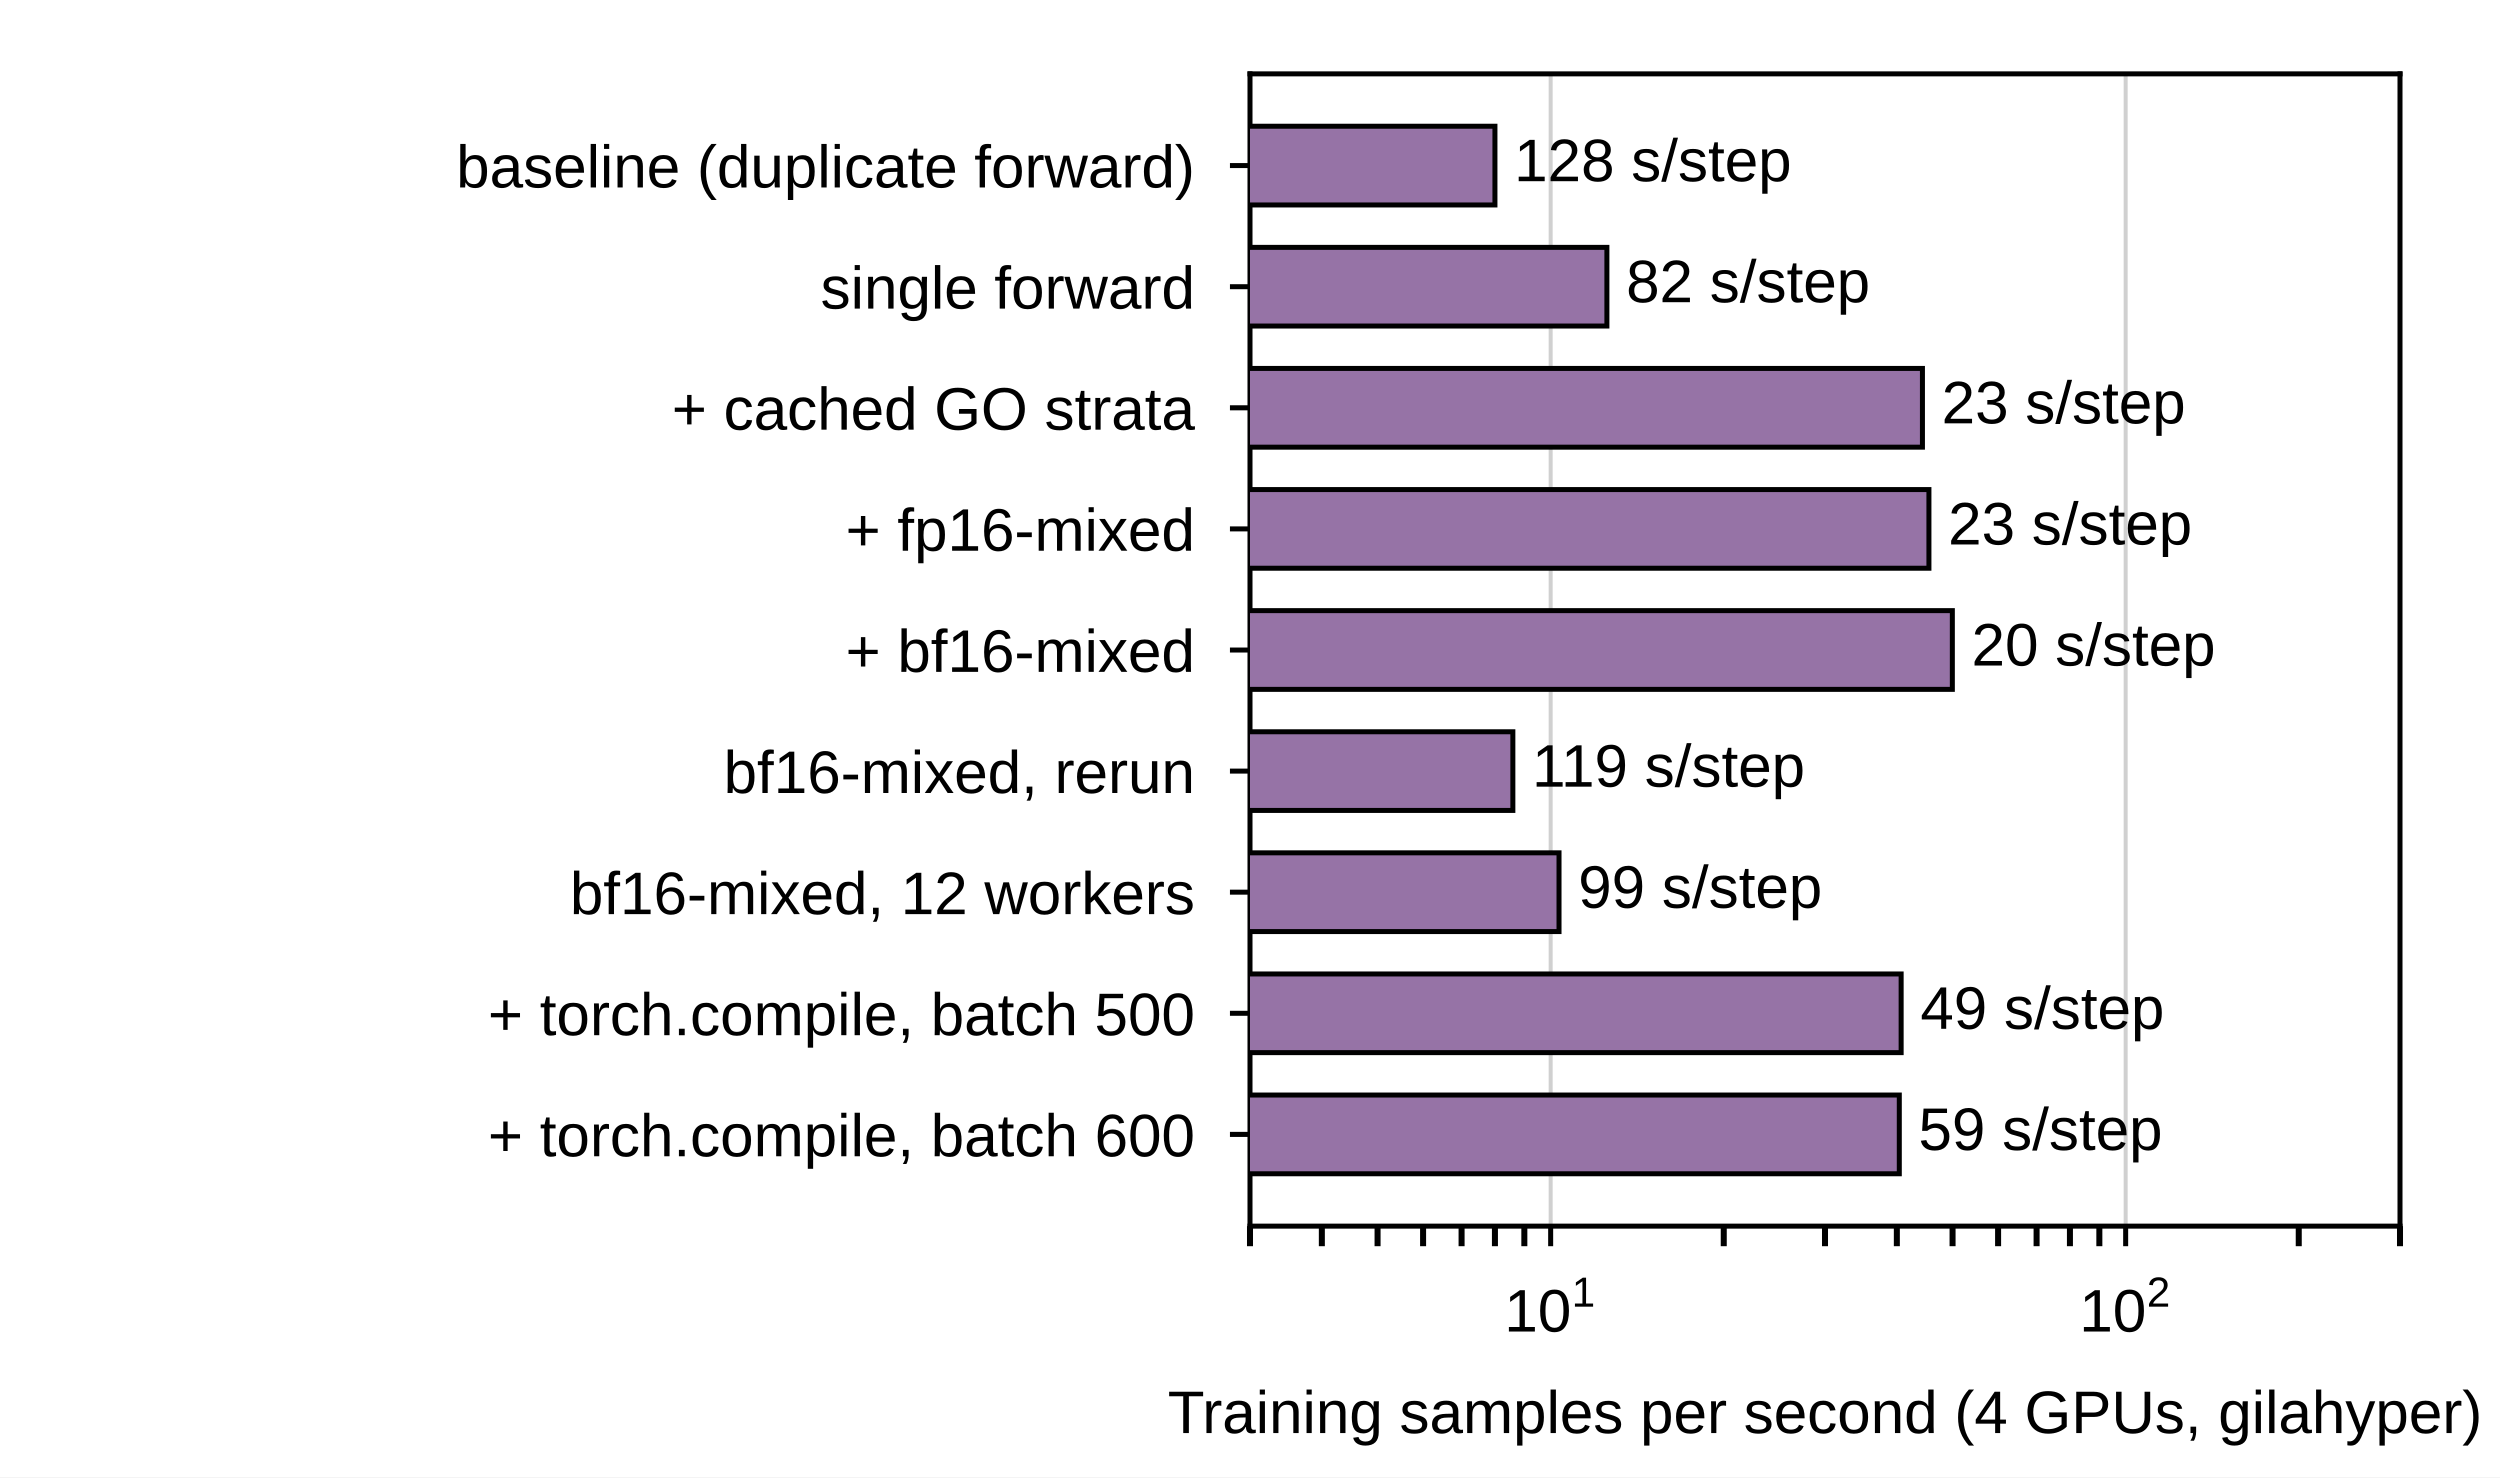
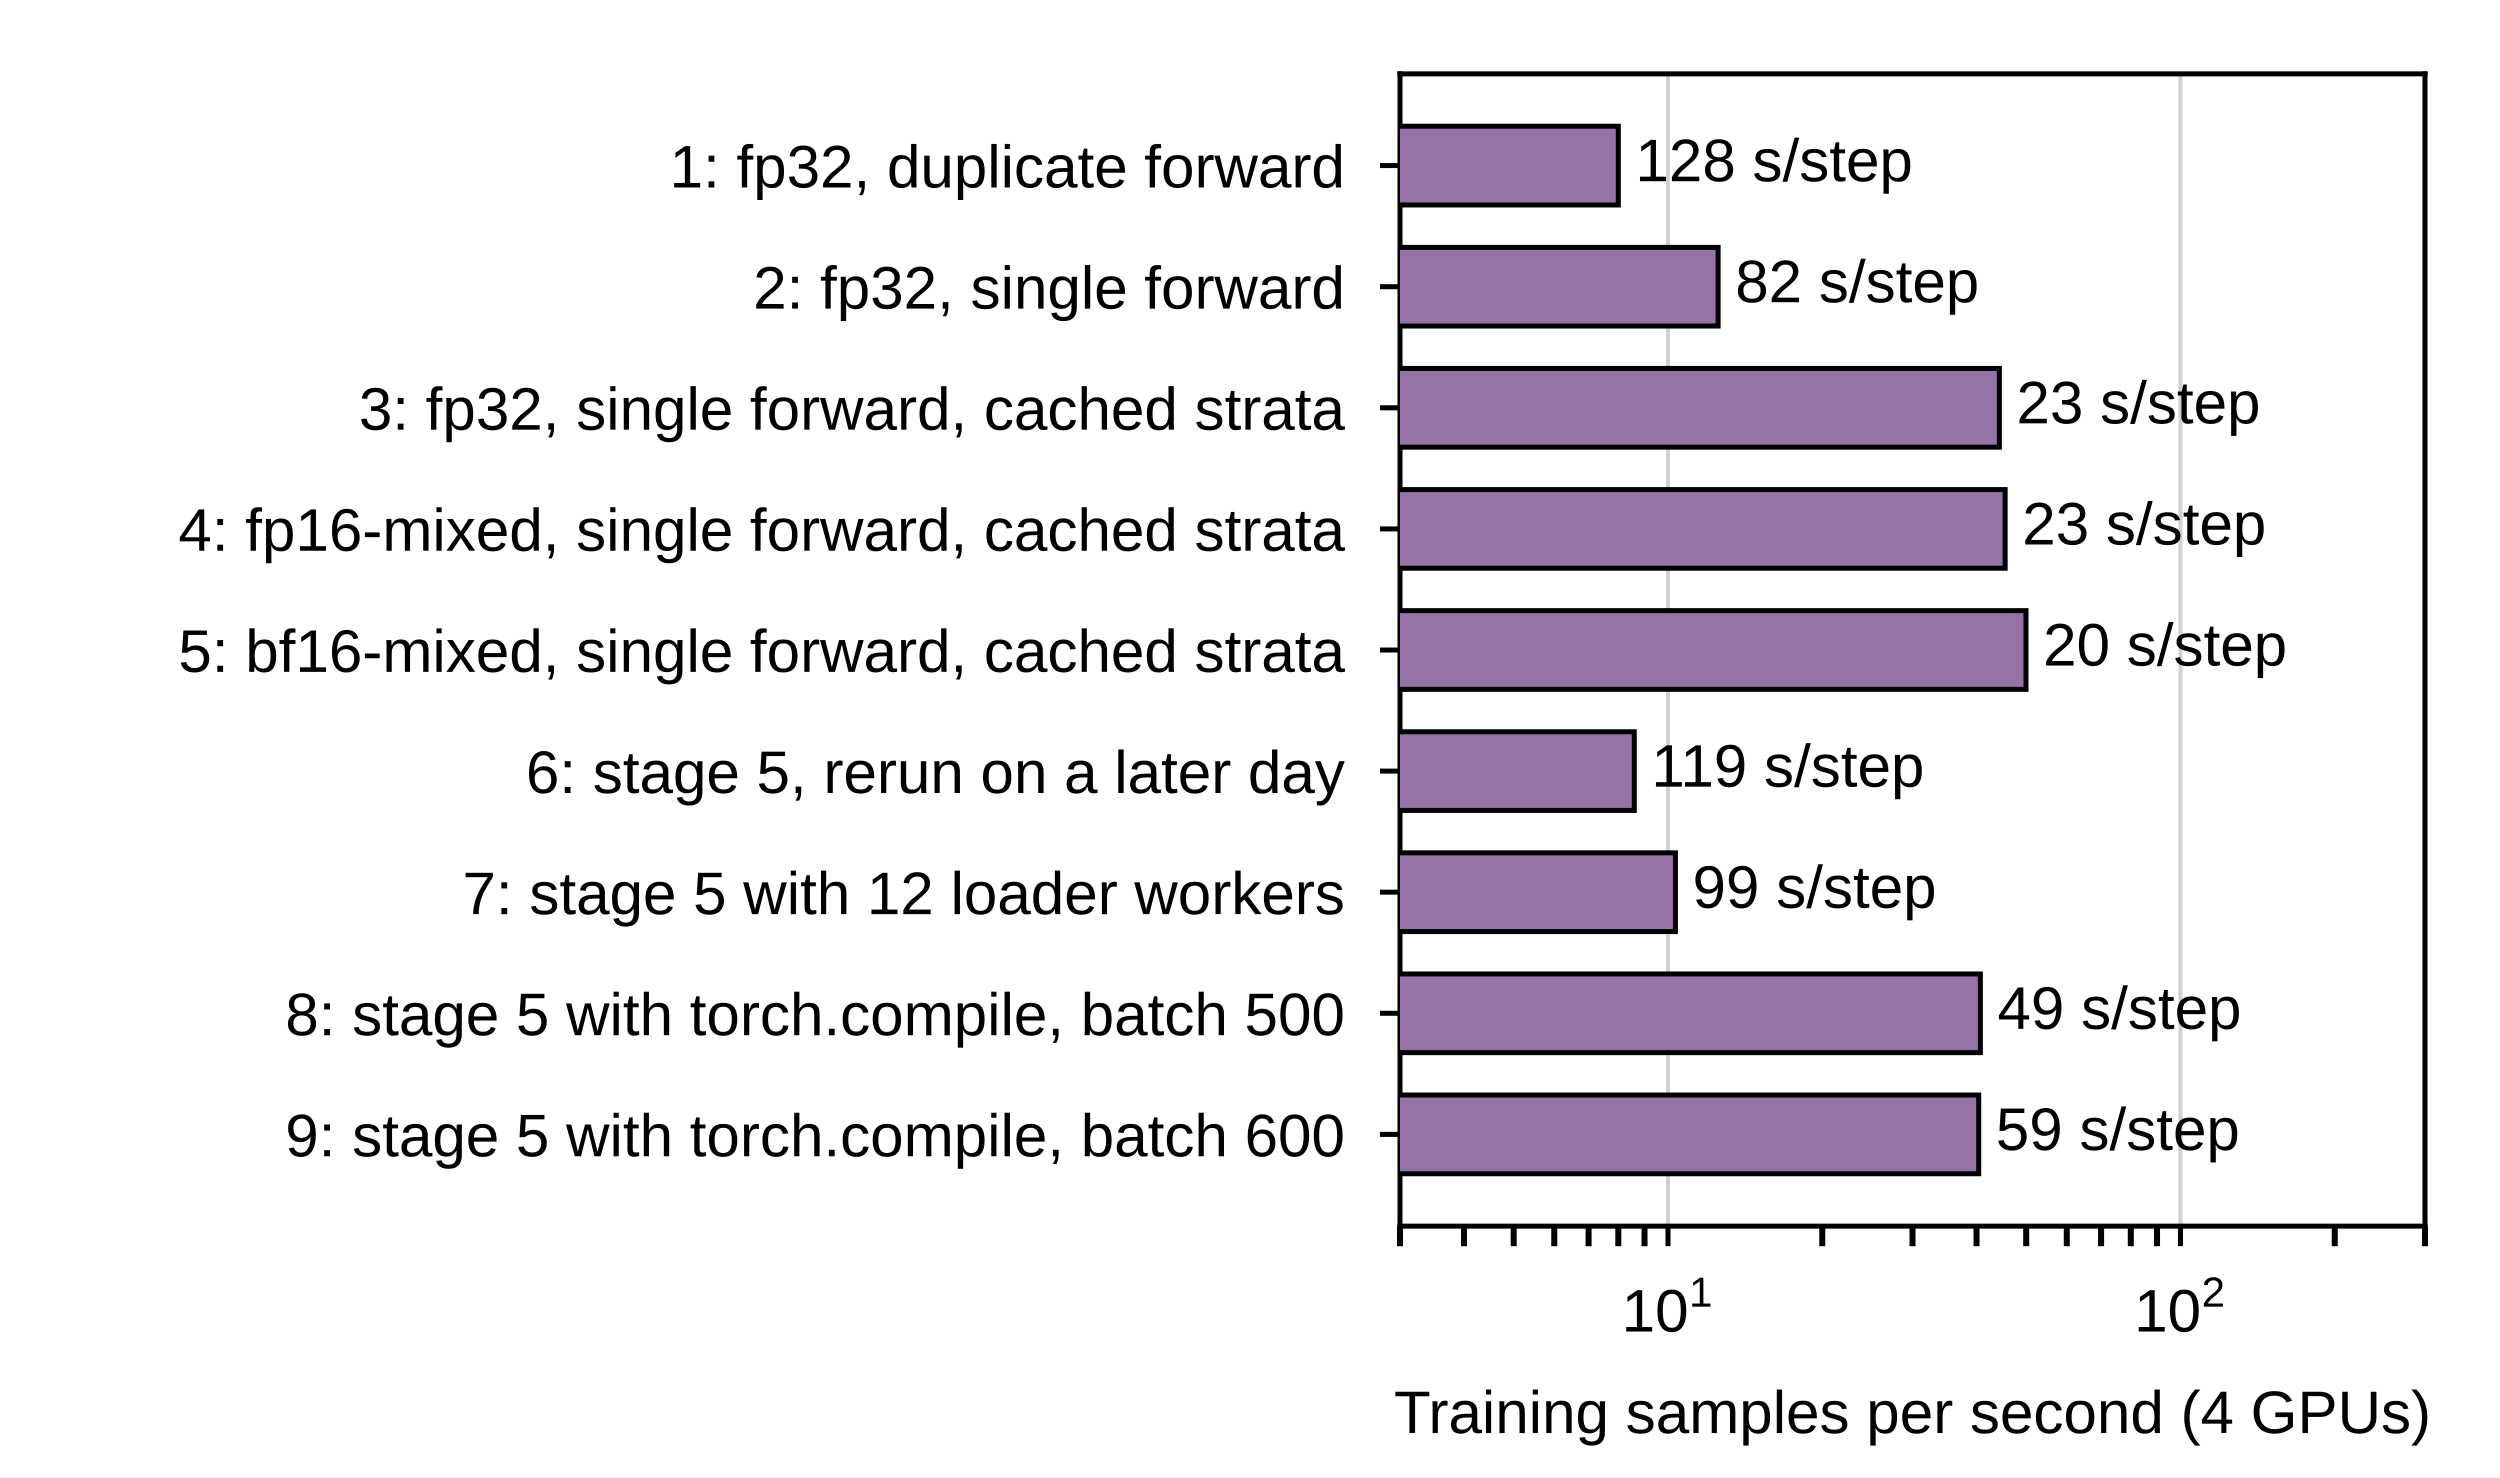
<svg xmlns="http://www.w3.org/2000/svg" xmlns:xlink="http://www.w3.org/1999/xlink" width="346.457" height="204.724" viewBox="0 0 346.457 204.724" version="1.1">
  <g transform="scale(1.388889)">
    <defs>
      <style type="text/css">*{stroke-linejoin: round; stroke-linecap: butt}</style>
    </defs>
    <g id="figure_1">
      <g id="patch_1">
        <path d="M 0 147.402  L 249.449 147.402  L 249.449 0  L 0 0  z " style="fill: #ffffff" />
      </g>
      <g id="axes_1">
        <g id="patch_2">
-           <path d="M 124.724 122.343  L 239.471 122.343  L 239.471 7.37  L 124.724 7.37  z " style="fill: #ffffff" />
+           <path d="M 139.691 122.343  L 241.965 122.343  L 241.965 7.37  L 139.691 7.37  z " style="fill: #ffffff" />
        </g>
        <g id="matplotlib.axis_1">
          <g id="xtick_1">
            <g id="line2d_1">
-               <path d="M 154.724 122.343  L 154.724 7.37  " clip-path="url(#pad6961209c)" style="fill: none; stroke: #d0d0d0; stroke-width: 0.4; stroke-linecap: square" />
+               <path d="M 166.43 122.343  L 166.43 7.37  " clip-path="url(#p2e19938490)" style="fill: none; stroke: #d0d0d0; stroke-width: 0.4; stroke-linecap: square" />
            </g>
            <g id="line2d_2">
              <defs>
                <path id="mb8360215d8" d="M 0 0  L 0 2  " style="stroke: #000000; stroke-width: 0.5" />
              </defs>
              <g>
-                 <use xlink:href="#mb8360215d8" x="154.724" y="122.343" style="stroke: #000000; stroke-width: 0.5" />
+                 <use xlink:href="#mb8360215d8" x="166.43" y="122.343" style="stroke: #000000; stroke-width: 0.5" />
              </g>
            </g>
            <g id="text_1">
-               <g transform="translate(150.1037 133.3633)">
+               <g transform="translate(161.8098 133.3633)">
                <text>
                  <tspan x="0" y="-0.503" style="font-size: 6px; font-family: 'Arial'">1</tspan>
                  <tspan x="3.337" y="-0.503" style="font-size: 6px; font-family: 'Arial'">0</tspan>
                  <tspan x="6.731" y="-2.981" style="font-size: 4.2px; font-family: 'Arial'">1</tspan>
                </text>
              </g>
            </g>
          </g>
          <g id="xtick_2">
            <g id="line2d_3">
-               <path d="M 212.097 122.343  L 212.097 7.37  " clip-path="url(#pad6961209c)" style="fill: none; stroke: #d0d0d0; stroke-width: 0.4; stroke-linecap: square" />
+               <path d="M 217.567 122.343  L 217.567 7.37  " clip-path="url(#p2e19938490)" style="fill: none; stroke: #d0d0d0; stroke-width: 0.4; stroke-linecap: square" />
            </g>
            <g id="line2d_4">
              <g>
-                 <use xlink:href="#mb8360215d8" x="212.097" y="122.343" style="stroke: #000000; stroke-width: 0.5" />
+                 <use xlink:href="#mb8360215d8" x="217.567" y="122.343" style="stroke: #000000; stroke-width: 0.5" />
              </g>
            </g>
            <g id="text_2">
-               <g transform="translate(207.4769 133.3633)">
+               <g transform="translate(212.9468 133.3633)">
                <text>
                  <tspan x="0" y="-0.503" style="font-size: 6px; font-family: 'Arial'">1</tspan>
                  <tspan x="3.337" y="-0.503" style="font-size: 6px; font-family: 'Arial'">0</tspan>
                  <tspan x="6.731" y="-2.981" style="font-size: 4.2px; font-family: 'Arial'">2</tspan>
                </text>
              </g>
            </g>
          </g>
          <g id="xtick_3">
            <g id="line2d_5">
              <defs>
                <path id="m1949f26d0f" d="M 0 0  L 0 2  " style="stroke: #000000; stroke-width: 0.6" />
              </defs>
              <g>
-                 <use xlink:href="#m1949f26d0f" x="124.724" y="122.343" style="stroke: #000000; stroke-width: 0.6" />
+                 <use xlink:href="#m1949f26d0f" x="139.691" y="122.343" style="stroke: #000000; stroke-width: 0.6" />
              </g>
            </g>
          </g>
          <g id="xtick_4">
            <g id="line2d_6">
              <g>
-                 <use xlink:href="#m1949f26d0f" x="131.893" y="122.343" style="stroke: #000000; stroke-width: 0.6" />
+                 <use xlink:href="#m1949f26d0f" x="146.08" y="122.343" style="stroke: #000000; stroke-width: 0.6" />
              </g>
            </g>
          </g>
          <g id="xtick_5">
            <g id="line2d_7">
              <g>
-                 <use xlink:href="#m1949f26d0f" x="137.453" y="122.343" style="stroke: #000000; stroke-width: 0.6" />
+                 <use xlink:href="#m1949f26d0f" x="151.036" y="122.343" style="stroke: #000000; stroke-width: 0.6" />
              </g>
            </g>
          </g>
          <g id="xtick_6">
            <g id="line2d_8">
              <g>
-                 <use xlink:href="#m1949f26d0f" x="141.995" y="122.343" style="stroke: #000000; stroke-width: 0.6" />
+                 <use xlink:href="#m1949f26d0f" x="155.085" y="122.343" style="stroke: #000000; stroke-width: 0.6" />
              </g>
            </g>
          </g>
          <g id="xtick_7">
            <g id="line2d_9">
              <g>
-                 <use xlink:href="#m1949f26d0f" x="145.836" y="122.343" style="stroke: #000000; stroke-width: 0.6" />
+                 <use xlink:href="#m1949f26d0f" x="158.509" y="122.343" style="stroke: #000000; stroke-width: 0.6" />
              </g>
            </g>
          </g>
          <g id="xtick_8">
            <g id="line2d_10">
              <g>
-                 <use xlink:href="#m1949f26d0f" x="149.164" y="122.343" style="stroke: #000000; stroke-width: 0.6" />
+                 <use xlink:href="#m1949f26d0f" x="161.474" y="122.343" style="stroke: #000000; stroke-width: 0.6" />
              </g>
            </g>
          </g>
          <g id="xtick_9">
            <g id="line2d_11">
              <g>
-                 <use xlink:href="#m1949f26d0f" x="152.098" y="122.343" style="stroke: #000000; stroke-width: 0.6" />
+                 <use xlink:href="#m1949f26d0f" x="164.09" y="122.343" style="stroke: #000000; stroke-width: 0.6" />
              </g>
            </g>
          </g>
          <g id="xtick_10">
            <g id="line2d_12">
              <g>
-                 <use xlink:href="#m1949f26d0f" x="171.995" y="122.343" style="stroke: #000000; stroke-width: 0.6" />
+                 <use xlink:href="#m1949f26d0f" x="181.824" y="122.343" style="stroke: #000000; stroke-width: 0.6" />
              </g>
            </g>
          </g>
          <g id="xtick_11">
            <g id="line2d_13">
              <g>
-                 <use xlink:href="#m1949f26d0f" x="182.098" y="122.343" style="stroke: #000000; stroke-width: 0.6" />
+                 <use xlink:href="#m1949f26d0f" x="190.828" y="122.343" style="stroke: #000000; stroke-width: 0.6" />
              </g>
            </g>
          </g>
          <g id="xtick_12">
            <g id="line2d_14">
              <g>
-                 <use xlink:href="#m1949f26d0f" x="189.266" y="122.343" style="stroke: #000000; stroke-width: 0.6" />
+                 <use xlink:href="#m1949f26d0f" x="197.217" y="122.343" style="stroke: #000000; stroke-width: 0.6" />
              </g>
            </g>
          </g>
          <g id="xtick_13">
            <g id="line2d_15">
              <g>
-                 <use xlink:href="#m1949f26d0f" x="194.826" y="122.343" style="stroke: #000000; stroke-width: 0.6" />
+                 <use xlink:href="#m1949f26d0f" x="202.173" y="122.343" style="stroke: #000000; stroke-width: 0.6" />
              </g>
            </g>
          </g>
          <g id="xtick_14">
            <g id="line2d_16">
              <g>
-                 <use xlink:href="#m1949f26d0f" x="199.369" y="122.343" style="stroke: #000000; stroke-width: 0.6" />
+                 <use xlink:href="#m1949f26d0f" x="206.222" y="122.343" style="stroke: #000000; stroke-width: 0.6" />
              </g>
            </g>
          </g>
          <g id="xtick_15">
            <g id="line2d_17">
              <g>
-                 <use xlink:href="#m1949f26d0f" x="203.21" y="122.343" style="stroke: #000000; stroke-width: 0.6" />
+                 <use xlink:href="#m1949f26d0f" x="209.646" y="122.343" style="stroke: #000000; stroke-width: 0.6" />
              </g>
            </g>
          </g>
          <g id="xtick_16">
            <g id="line2d_18">
              <g>
-                 <use xlink:href="#m1949f26d0f" x="206.537" y="122.343" style="stroke: #000000; stroke-width: 0.6" />
+                 <use xlink:href="#m1949f26d0f" x="212.611" y="122.343" style="stroke: #000000; stroke-width: 0.6" />
              </g>
            </g>
          </g>
          <g id="xtick_17">
            <g id="line2d_19">
              <g>
-                 <use xlink:href="#m1949f26d0f" x="209.472" y="122.343" style="stroke: #000000; stroke-width: 0.6" />
+                 <use xlink:href="#m1949f26d0f" x="215.227" y="122.343" style="stroke: #000000; stroke-width: 0.6" />
              </g>
            </g>
          </g>
          <g id="xtick_18">
            <g id="line2d_20">
              <g>
-                 <use xlink:href="#m1949f26d0f" x="229.368" y="122.343" style="stroke: #000000; stroke-width: 0.6" />
+                 <use xlink:href="#m1949f26d0f" x="232.961" y="122.343" style="stroke: #000000; stroke-width: 0.6" />
              </g>
            </g>
          </g>
          <g id="xtick_19">
            <g id="line2d_21">
              <g>
-                 <use xlink:href="#m1949f26d0f" x="239.471" y="122.343" style="stroke: #000000; stroke-width: 0.6" />
+                 <use xlink:href="#m1949f26d0f" x="241.965" y="122.343" style="stroke: #000000; stroke-width: 0.6" />
              </g>
            </g>
          </g>
          <g id="text_3">
-             <text style="font-size: 6px; font-family: 'Arial', 'Helvetica', 'DejaVu Sans', sans-serif; text-anchor: middle" x="182.098" y="142.994" transform="rotate(-0 182.0976 142.9942)">Training samples per second (4 GPUs, gilahyper)</text>
+             <text style="font-size: 6px; font-family: 'Arial', 'Helvetica', 'DejaVu Sans', sans-serif; text-anchor: middle" x="190.828" y="142.994" transform="rotate(-0 190.8283 142.9942)">Training samples per second (4 GPUs)</text>
          </g>
        </g>
        <g id="matplotlib.axis_2">
          <g id="ytick_1">
            <g id="line2d_22">
              <defs>
                <path id="mea650c9b84" d="M 0 0  L -2 0  " style="stroke: #000000; stroke-width: 0.5" />
              </defs>
              <g>
-                 <use xlink:href="#mea650c9b84" x="124.724" y="16.523" style="stroke: #000000; stroke-width: 0.5" />
+                 <use xlink:href="#mea650c9b84" x="139.691" y="16.523" style="stroke: #000000; stroke-width: 0.5" />
              </g>
            </g>
            <g id="text_4">
-               <text style="font-size: 6px; font-family: 'Arial', 'Helvetica', 'DejaVu Sans', sans-serif; text-anchor: end" x="119.224" y="18.707" transform="rotate(-0 119.2244 18.70731)">baseline (duplicate forward)</text>
+               <text style="font-size: 6px; font-family: 'Arial', 'Helvetica', 'DejaVu Sans', sans-serif; text-anchor: end" x="134.191" y="18.707" transform="rotate(-0 134.1913 18.70731)">1: fp32, duplicate forward</text>
            </g>
          </g>
          <g id="ytick_2">
            <g id="line2d_23">
              <g>
-                 <use xlink:href="#mea650c9b84" x="124.724" y="28.607" style="stroke: #000000; stroke-width: 0.5" />
+                 <use xlink:href="#mea650c9b84" x="139.691" y="28.607" style="stroke: #000000; stroke-width: 0.5" />
              </g>
            </g>
            <g id="text_5">
-               <text style="font-size: 6px; font-family: 'Arial', 'Helvetica', 'DejaVu Sans', sans-serif; text-anchor: end" x="119.224" y="30.791" transform="rotate(-0 119.2244 30.79068)">single forward</text>
+               <text style="font-size: 6px; font-family: 'Arial', 'Helvetica', 'DejaVu Sans', sans-serif; text-anchor: end" x="134.191" y="30.791" transform="rotate(-0 134.1913 30.79068)">2: fp32, single forward</text>
            </g>
          </g>
          <g id="ytick_3">
            <g id="line2d_24">
              <g>
-                 <use xlink:href="#mea650c9b84" x="124.724" y="40.69" style="stroke: #000000; stroke-width: 0.5" />
+                 <use xlink:href="#mea650c9b84" x="139.691" y="40.69" style="stroke: #000000; stroke-width: 0.5" />
              </g>
            </g>
            <g id="text_6">
-               <text style="font-size: 6px; font-family: 'Arial', 'Helvetica', 'DejaVu Sans', sans-serif; text-anchor: end" x="119.224" y="42.876" transform="rotate(-0 119.2244 42.87574)">+ cached GO strata</text>
+               <text style="font-size: 6px; font-family: 'Arial', 'Helvetica', 'DejaVu Sans', sans-serif; text-anchor: end" x="134.191" y="42.874" transform="rotate(-0 134.1913 42.87404)">3: fp32, single forward, cached strata</text>
            </g>
          </g>
          <g id="ytick_4">
            <g id="line2d_25">
              <g>
-                 <use xlink:href="#mea650c9b84" x="124.724" y="52.773" style="stroke: #000000; stroke-width: 0.5" />
+                 <use xlink:href="#mea650c9b84" x="139.691" y="52.773" style="stroke: #000000; stroke-width: 0.5" />
              </g>
            </g>
            <g id="text_7">
-               <text style="font-size: 6px; font-family: 'Arial', 'Helvetica', 'DejaVu Sans', sans-serif; text-anchor: end" x="119.224" y="54.957" transform="rotate(-0 119.2244 54.95741)">+ fp16-mixed</text>
+               <text style="font-size: 6px; font-family: 'Arial', 'Helvetica', 'DejaVu Sans', sans-serif; text-anchor: end" x="134.191" y="54.957" transform="rotate(-0 134.1913 54.95741)">4: fp16-mixed, single forward, cached strata</text>
            </g>
          </g>
          <g id="ytick_5">
            <g id="line2d_26">
              <g>
-                 <use xlink:href="#mea650c9b84" x="124.724" y="64.857" style="stroke: #000000; stroke-width: 0.5" />
+                 <use xlink:href="#mea650c9b84" x="139.691" y="64.857" style="stroke: #000000; stroke-width: 0.5" />
              </g>
            </g>
            <g id="text_8">
-               <text style="font-size: 6px; font-family: 'Arial', 'Helvetica', 'DejaVu Sans', sans-serif; text-anchor: end" x="119.224" y="67.041" transform="rotate(-0 119.2244 67.04077)">+ bf16-mixed</text>
+               <text style="font-size: 6px; font-family: 'Arial', 'Helvetica', 'DejaVu Sans', sans-serif; text-anchor: end" x="134.191" y="67.041" transform="rotate(-0 134.1913 67.04077)">5: bf16-mixed, single forward, cached strata</text>
            </g>
          </g>
          <g id="ytick_6">
            <g id="line2d_27">
              <g>
-                 <use xlink:href="#mea650c9b84" x="124.724" y="76.94" style="stroke: #000000; stroke-width: 0.5" />
+                 <use xlink:href="#mea650c9b84" x="139.691" y="76.94" style="stroke: #000000; stroke-width: 0.5" />
              </g>
            </g>
            <g id="text_9">
-               <text style="font-size: 6px; font-family: 'Arial', 'Helvetica', 'DejaVu Sans', sans-serif; text-anchor: end" x="119.224" y="79.124" transform="rotate(-0 119.2244 79.12414)">bf16-mixed, rerun</text>
+               <text style="font-size: 6px; font-family: 'Arial', 'Helvetica', 'DejaVu Sans', sans-serif; text-anchor: end" x="134.191" y="79.124" transform="rotate(-0 134.1913 79.12414)">6: stage 5, rerun on a later day</text>
            </g>
          </g>
          <g id="ytick_7">
            <g id="line2d_28">
              <g>
-                 <use xlink:href="#mea650c9b84" x="124.724" y="89.023" style="stroke: #000000; stroke-width: 0.5" />
+                 <use xlink:href="#mea650c9b84" x="139.691" y="89.023" style="stroke: #000000; stroke-width: 0.5" />
              </g>
            </g>
            <g id="text_10">
-               <text style="font-size: 6px; font-family: 'Arial', 'Helvetica', 'DejaVu Sans', sans-serif; text-anchor: end" x="119.224" y="91.208" transform="rotate(-0 119.2244 91.20751)">bf16-mixed, 12 workers</text>
+               <text style="font-size: 6px; font-family: 'Arial', 'Helvetica', 'DejaVu Sans', sans-serif; text-anchor: end" x="134.191" y="91.208" transform="rotate(-0 134.1913 91.20751)">7: stage 5 with 12 loader workers</text>
            </g>
          </g>
          <g id="ytick_8">
            <g id="line2d_29">
              <g>
-                 <use xlink:href="#mea650c9b84" x="124.724" y="101.107" style="stroke: #000000; stroke-width: 0.5" />
+                 <use xlink:href="#mea650c9b84" x="139.691" y="101.107" style="stroke: #000000; stroke-width: 0.5" />
              </g>
            </g>
            <g id="text_11">
-               <text style="font-size: 6px; font-family: 'Arial', 'Helvetica', 'DejaVu Sans', sans-serif; text-anchor: end" x="119.224" y="103.291" transform="rotate(-0 119.2244 103.2909)">+ torch.compile, batch 500</text>
+               <text style="font-size: 6px; font-family: 'Arial', 'Helvetica', 'DejaVu Sans', sans-serif; text-anchor: end" x="134.191" y="103.291" transform="rotate(-0 134.1913 103.2909)">8: stage 5 with torch.compile, batch 500</text>
            </g>
          </g>
          <g id="ytick_9">
            <g id="line2d_30">
              <g>
-                 <use xlink:href="#mea650c9b84" x="124.724" y="113.19" style="stroke: #000000; stroke-width: 0.5" />
+                 <use xlink:href="#mea650c9b84" x="139.691" y="113.19" style="stroke: #000000; stroke-width: 0.5" />
              </g>
            </g>
            <g id="text_12">
-               <text style="font-size: 6px; font-family: 'Arial', 'Helvetica', 'DejaVu Sans', sans-serif; text-anchor: end" x="119.224" y="115.374" transform="rotate(-0 119.2244 115.3742)">+ torch.compile, batch 600</text>
+               <text style="font-size: 6px; font-family: 'Arial', 'Helvetica', 'DejaVu Sans', sans-serif; text-anchor: end" x="134.191" y="115.374" transform="rotate(-0 134.1913 115.3742)">9: stage 5 with torch.compile, batch 600</text>
            </g>
          </g>
        </g>
        <g id="patch_3">
-           <path d="M 124.724 122.343  L 124.724 7.37  " style="fill: none; stroke: #000000; stroke-width: 0.5; stroke-linejoin: miter; stroke-linecap: square" />
+           <path d="M 139.691 122.343  L 139.691 7.37  " style="fill: none; stroke: #000000; stroke-width: 0.5; stroke-linejoin: miter; stroke-linecap: square" />
        </g>
        <g id="patch_4">
-           <path d="M 239.471 122.343  L 239.471 7.37  " style="fill: none; stroke: #000000; stroke-width: 0.5; stroke-linejoin: miter; stroke-linecap: square" />
+           <path d="M 241.965 122.343  L 241.965 7.37  " style="fill: none; stroke: #000000; stroke-width: 0.5; stroke-linejoin: miter; stroke-linecap: square" />
        </g>
        <g id="patch_5">
-           <path d="M 124.724 122.343  L 239.471 122.343  " style="fill: none; stroke: #000000; stroke-width: 0.5; stroke-linejoin: miter; stroke-linecap: square" />
+           <path d="M 139.691 122.343  L 241.965 122.343  " style="fill: none; stroke: #000000; stroke-width: 0.5; stroke-linejoin: miter; stroke-linecap: square" />
        </g>
        <g id="patch_6">
-           <path d="M 124.724 7.37  L 239.471 7.37  " style="fill: none; stroke: #000000; stroke-width: 0.5; stroke-linejoin: miter; stroke-linecap: square" />
+           <path d="M 139.691 7.37  L 241.965 7.37  " style="fill: none; stroke: #000000; stroke-width: 0.5; stroke-linejoin: miter; stroke-linecap: square" />
        </g>
        <g id="patch_7">
-           <path d="M -57275.878 20.45  L 149.164 20.45  L 149.164 12.596  L -57275.878 12.596  z " clip-path="url(#pad6961209c)" style="fill: #9673a6; stroke: #000000; stroke-width: 0.5; stroke-linejoin: miter" />
+           <path d="M -51021.715 20.45  L 161.474 20.45  L 161.474 12.596  L -51021.715 12.596  z " clip-path="url(#p2e19938490)" style="fill: #9673a6; stroke: #000000; stroke-width: 0.5; stroke-linejoin: miter" />
        </g>
        <g id="patch_8">
-           <path d="M -57275.878 32.534  L 160.335 32.534  L 160.335 24.68  L -57275.878 24.68  z " clip-path="url(#pad6961209c)" style="fill: #9673a6; stroke: #000000; stroke-width: 0.5; stroke-linejoin: miter" />
+           <path d="M -51021.715 32.534  L 171.432 32.534  L 171.432 24.68  L -51021.715 24.68  z " clip-path="url(#p2e19938490)" style="fill: #9673a6; stroke: #000000; stroke-width: 0.5; stroke-linejoin: miter" />
        </g>
        <g id="patch_9">
-           <path d="M -57275.878 44.617  L 191.82 44.617  L 191.82 36.763  L -57275.878 36.763  z " clip-path="url(#pad6961209c)" style="fill: #9673a6; stroke: #000000; stroke-width: 0.5; stroke-linejoin: miter" />
+           <path d="M -51021.715 44.617  L 199.494 44.617  L 199.494 36.763  L -51021.715 36.763  z " clip-path="url(#p2e19938490)" style="fill: #9673a6; stroke: #000000; stroke-width: 0.5; stroke-linejoin: miter" />
        </g>
        <g id="patch_10">
-           <path d="M -57275.878 56.7  L 192.467 56.7  L 192.467 48.846  L -57275.878 48.846  z " clip-path="url(#pad6961209c)" style="fill: #9673a6; stroke: #000000; stroke-width: 0.5; stroke-linejoin: miter" />
+           <path d="M -51021.715 56.7  L 200.071 56.7  L 200.071 48.846  L -51021.715 48.846  z " clip-path="url(#p2e19938490)" style="fill: #9673a6; stroke: #000000; stroke-width: 0.5; stroke-linejoin: miter" />
        </g>
        <g id="patch_11">
-           <path d="M -57275.878 68.784  L 194.804 68.784  L 194.804 60.93  L -57275.878 60.93  z " clip-path="url(#pad6961209c)" style="fill: #9673a6; stroke: #000000; stroke-width: 0.5; stroke-linejoin: miter" />
+           <path d="M -51021.715 68.784  L 202.154 68.784  L 202.154 60.93  L -51021.715 60.93  z " clip-path="url(#p2e19938490)" style="fill: #9673a6; stroke: #000000; stroke-width: 0.5; stroke-linejoin: miter" />
        </g>
        <g id="patch_12">
-           <path d="M -57275.878 80.867  L 150.952 80.867  L 150.952 73.013  L -57275.878 73.013  z " clip-path="url(#pad6961209c)" style="fill: #9673a6; stroke: #000000; stroke-width: 0.5; stroke-linejoin: miter" />
+           <path d="M -51021.715 80.867  L 163.068 80.867  L 163.068 73.013  L -51021.715 73.013  z " clip-path="url(#p2e19938490)" style="fill: #9673a6; stroke: #000000; stroke-width: 0.5; stroke-linejoin: miter" />
        </g>
        <g id="patch_13">
-           <path d="M -57275.878 92.951  L 155.558 92.951  L 155.558 85.096  L -57275.878 85.096  z " clip-path="url(#pad6961209c)" style="fill: #9673a6; stroke: #000000; stroke-width: 0.5; stroke-linejoin: miter" />
+           <path d="M -51021.715 92.951  L 167.173 92.951  L 167.173 85.096  L -51021.715 85.096  z " clip-path="url(#p2e19938490)" style="fill: #9673a6; stroke: #000000; stroke-width: 0.5; stroke-linejoin: miter" />
        </g>
        <g id="patch_14">
-           <path d="M -57275.878 105.034  L 189.695 105.034  L 189.695 97.18  L -57275.878 97.18  z " clip-path="url(#pad6961209c)" style="fill: #9673a6; stroke: #000000; stroke-width: 0.5; stroke-linejoin: miter" />
+           <path d="M -51021.715 105.034  L 197.6 105.034  L 197.6 97.18  L -51021.715 97.18  z " clip-path="url(#p2e19938490)" style="fill: #9673a6; stroke: #000000; stroke-width: 0.5; stroke-linejoin: miter" />
        </g>
        <g id="patch_15">
-           <path d="M -57275.878 117.117  L 189.511 117.117  L 189.511 109.263  L -57275.878 109.263  z " clip-path="url(#pad6961209c)" style="fill: #9673a6; stroke: #000000; stroke-width: 0.5; stroke-linejoin: miter" />
+           <path d="M -51021.715 117.117  L 197.436 117.117  L 197.436 109.263  L -51021.715 109.263  z " clip-path="url(#p2e19938490)" style="fill: #9673a6; stroke: #000000; stroke-width: 0.5; stroke-linejoin: miter" />
        </g>
        <g id="text_13">
-           <text style="font-size: 6px; font-family: 'Arial', 'Helvetica', 'DejaVu Sans', sans-serif; text-anchor: start" x="151.081" y="18.076" transform="rotate(-0 151.0812 18.07596)">128 s/step</text>
+           <text style="font-size: 6px; font-family: 'Arial', 'Helvetica', 'DejaVu Sans', sans-serif; text-anchor: start" x="163.183" y="18.076" transform="rotate(-0 163.1833 18.07596)">128 s/step</text>
        </g>
        <g id="text_14">
-           <text style="font-size: 6px; font-family: 'Arial', 'Helvetica', 'DejaVu Sans', sans-serif; text-anchor: start" x="162.253" y="30.159" transform="rotate(-0 162.2531 30.15933)">82 s/step</text>
+           <text style="font-size: 6px; font-family: 'Arial', 'Helvetica', 'DejaVu Sans', sans-serif; text-anchor: start" x="173.141" y="30.159" transform="rotate(-0 173.1408 30.15933)">82 s/step</text>
        </g>
        <g id="text_15">
-           <text style="font-size: 6px; font-family: 'Arial', 'Helvetica', 'DejaVu Sans', sans-serif; text-anchor: start" x="193.737" y="42.243" transform="rotate(-0 193.7373 42.24269)">23 s/step</text>
+           <text style="font-size: 6px; font-family: 'Arial', 'Helvetica', 'DejaVu Sans', sans-serif; text-anchor: start" x="201.203" y="42.243" transform="rotate(-0 201.2028 42.24269)">23 s/step</text>
        </g>
        <g id="text_16">
-           <text style="font-size: 6px; font-family: 'Arial', 'Helvetica', 'DejaVu Sans', sans-serif; text-anchor: start" x="194.385" y="54.326" transform="rotate(-0 194.3846 54.32606)">23 s/step</text>
+           <text style="font-size: 6px; font-family: 'Arial', 'Helvetica', 'DejaVu Sans', sans-serif; text-anchor: start" x="201.78" y="54.326" transform="rotate(-0 201.7798 54.32606)">23 s/step</text>
        </g>
        <g id="text_17">
-           <text style="font-size: 6px; font-family: 'Arial', 'Helvetica', 'DejaVu Sans', sans-serif; text-anchor: start" x="196.722" y="66.409" transform="rotate(-0 196.7217 66.40943)">20 s/step</text>
+           <text style="font-size: 6px; font-family: 'Arial', 'Helvetica', 'DejaVu Sans', sans-serif; text-anchor: start" x="203.863" y="66.409" transform="rotate(-0 203.8628 66.40943)">20 s/step</text>
        </g>
        <g id="text_18">
-           <text style="font-size: 6px; font-family: 'Arial', 'Helvetica', 'DejaVu Sans', sans-serif; text-anchor: start" x="152.87" y="78.493" transform="rotate(-0 152.8699 78.49279)">119 s/step</text>
+           <text style="font-size: 6px; font-family: 'Arial', 'Helvetica', 'DejaVu Sans', sans-serif; text-anchor: start" x="164.778" y="78.493" transform="rotate(-0 164.7776 78.49279)">119 s/step</text>
        </g>
        <g id="text_19">
-           <text style="font-size: 6px; font-family: 'Arial', 'Helvetica', 'DejaVu Sans', sans-serif; text-anchor: start" x="157.475" y="90.576" transform="rotate(-0 157.4752 90.57616)">99 s/step</text>
+           <text style="font-size: 6px; font-family: 'Arial', 'Helvetica', 'DejaVu Sans', sans-serif; text-anchor: start" x="168.882" y="90.576" transform="rotate(-0 168.8823 90.57616)">99 s/step</text>
        </g>
        <g id="text_20">
-           <text style="font-size: 6px; font-family: 'Arial', 'Helvetica', 'DejaVu Sans', sans-serif; text-anchor: start" x="191.612" y="102.66" transform="rotate(-0 191.6125 102.6595)">49 s/step</text>
+           <text style="font-size: 6px; font-family: 'Arial', 'Helvetica', 'DejaVu Sans', sans-serif; text-anchor: start" x="199.309" y="102.66" transform="rotate(-0 199.309 102.6595)">49 s/step</text>
        </g>
        <g id="text_21">
-           <text style="font-size: 6px; font-family: 'Arial', 'Helvetica', 'DejaVu Sans', sans-serif; text-anchor: start" x="191.429" y="114.743" transform="rotate(-0 191.4289 114.7429)">59 s/step</text>
+           <text style="font-size: 6px; font-family: 'Arial', 'Helvetica', 'DejaVu Sans', sans-serif; text-anchor: start" x="199.145" y="114.743" transform="rotate(-0 199.1453 114.7429)">59 s/step</text>
        </g>
      </g>
    </g>
    <defs>
-       <clipPath id="pad6961209c">
-         <rect x="124.724" y="7.37" width="114.746" height="114.973" />
+       <clipPath id="p2e19938490">
+         <rect x="139.691" y="7.37" width="102.274" height="114.973" />
      </clipPath>
    </defs>
  </g>
</svg>
